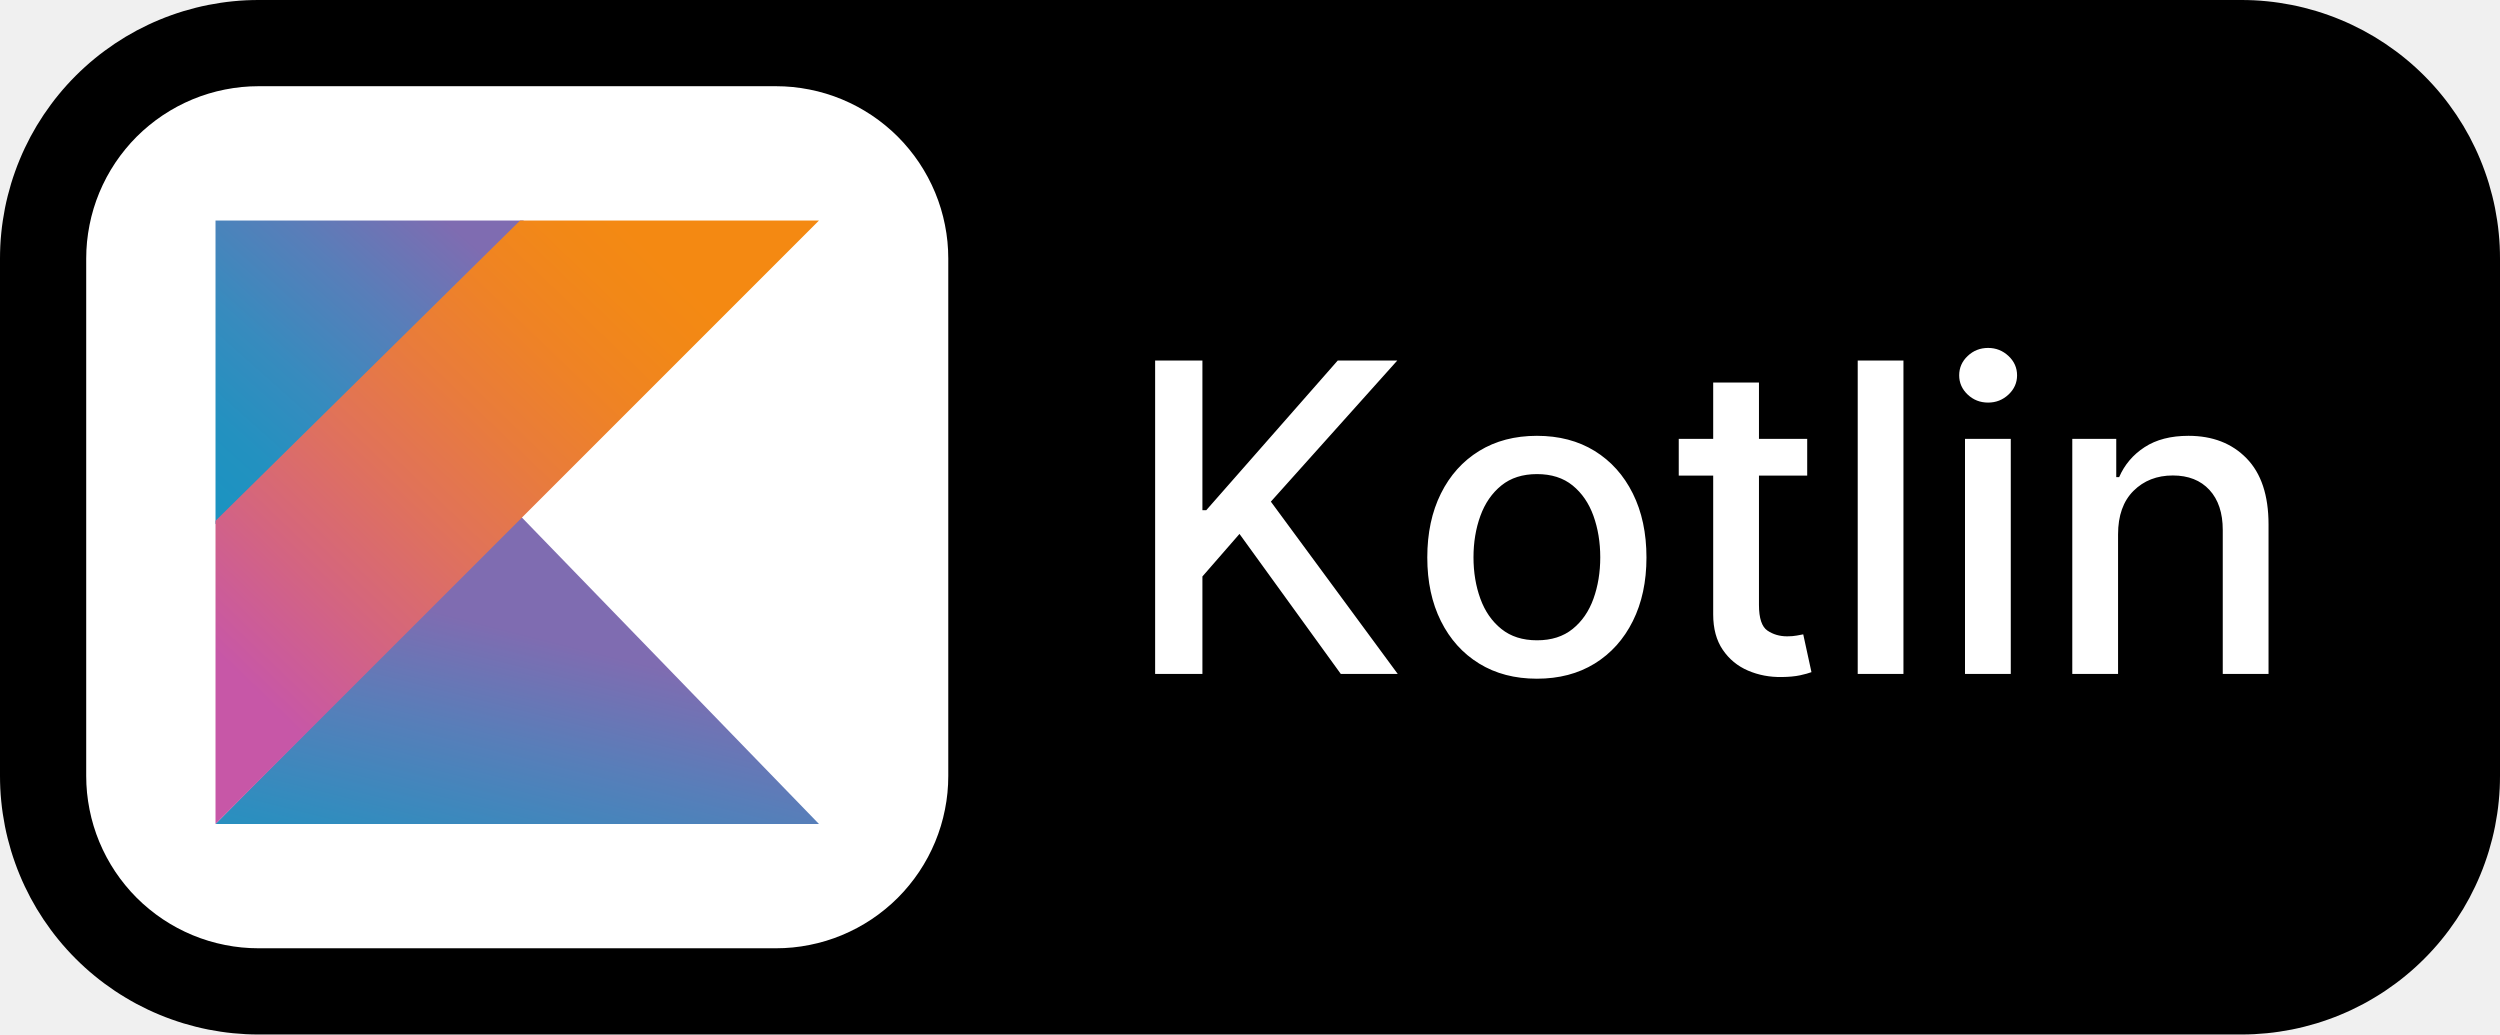
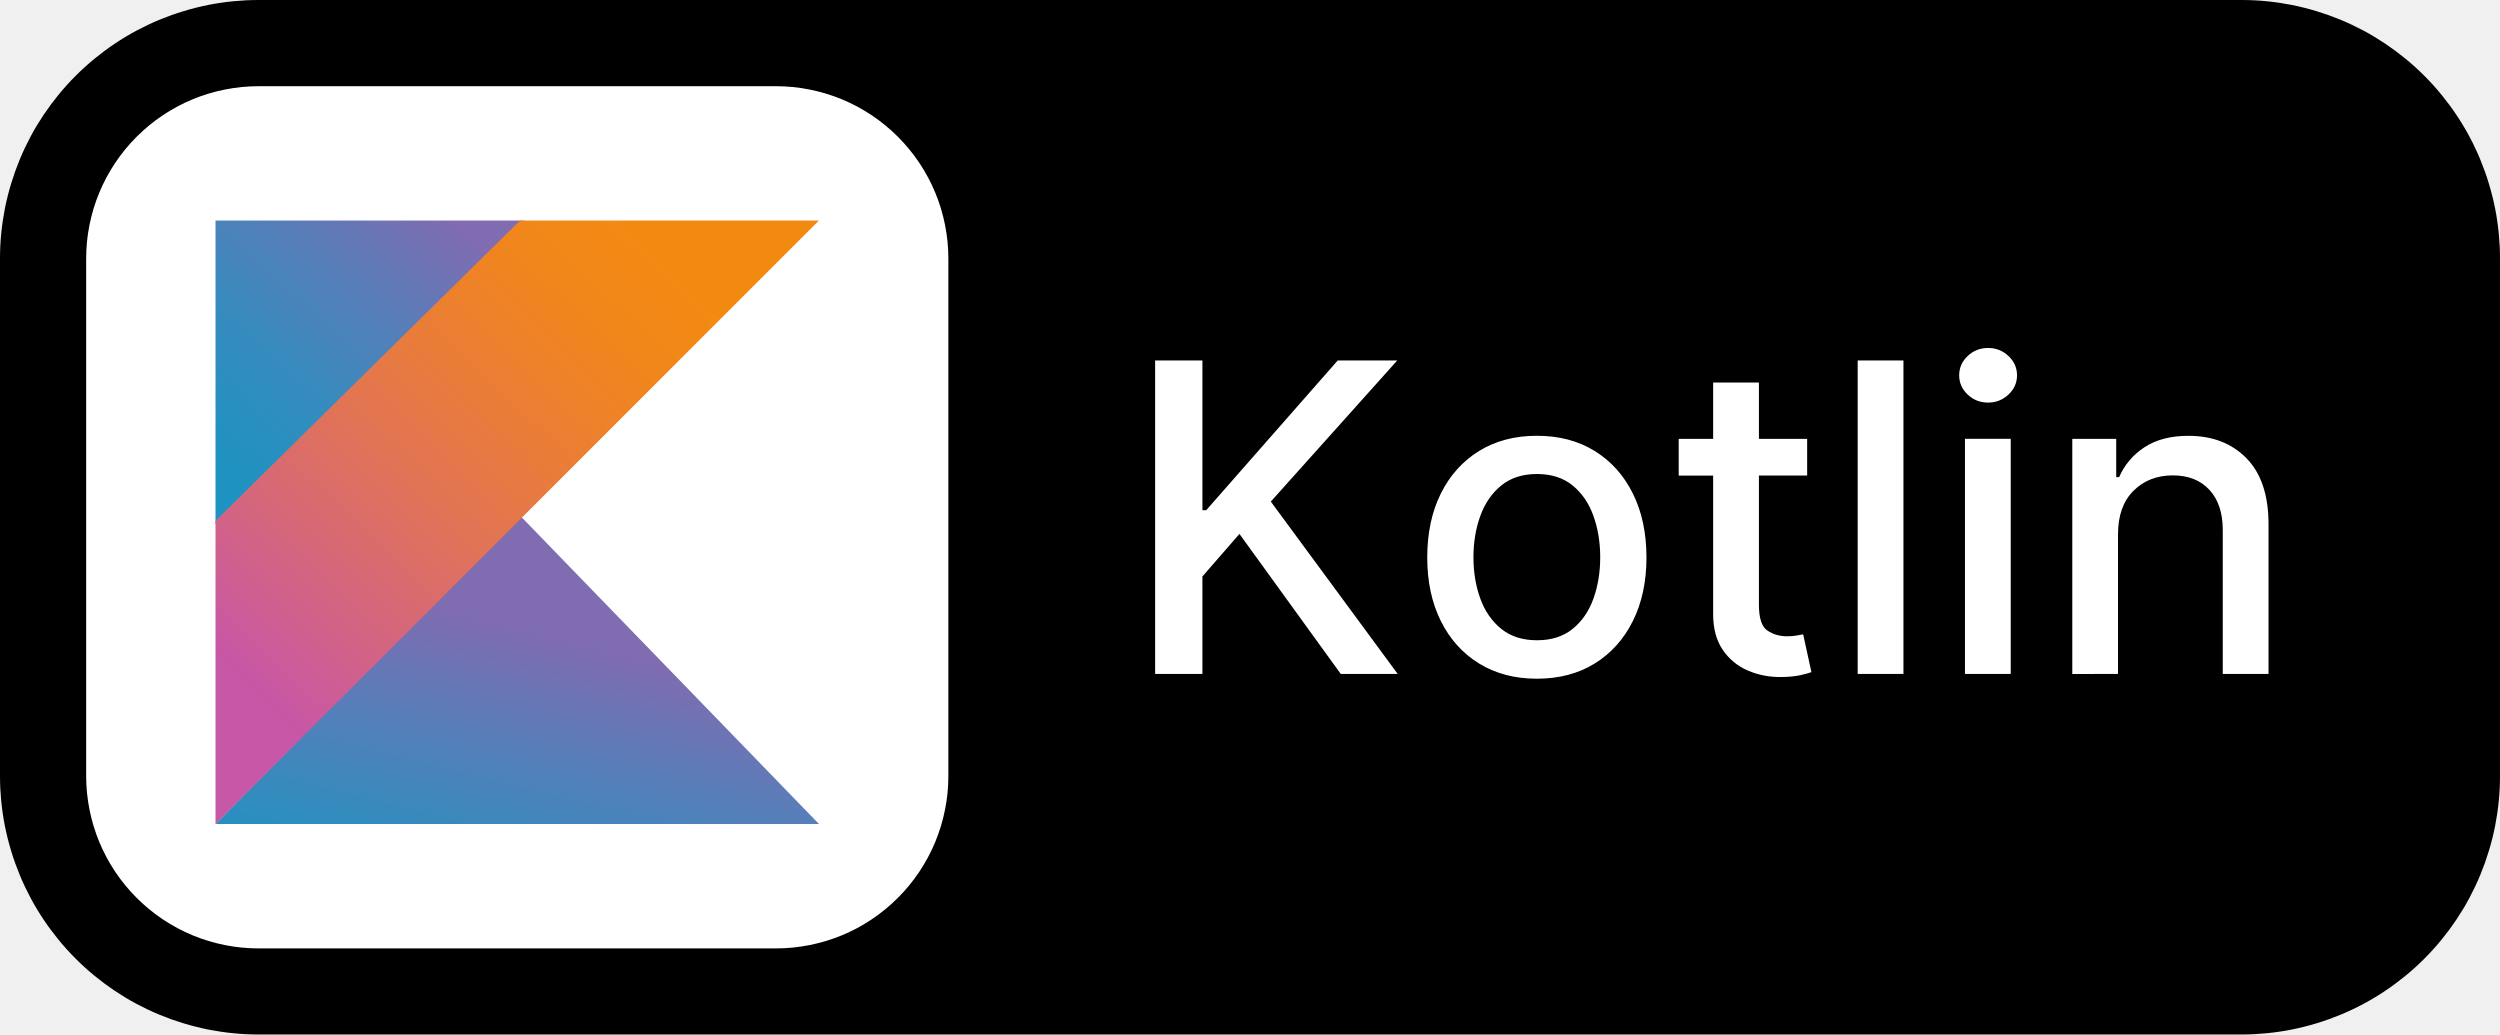
- <svg xmlns="http://www.w3.org/2000/svg" width="58px" height="24px" viewBox="0 0 58 24" version="1.1">
-   <defs>
-     <linearGradient x1="-0.182" y1="0.756" x2="0.616" y2="-0.129" id="gradient_1">
-       <stop offset="0%" stop-color="#1C93C1" />
-       <stop offset="16.3%" stop-color="#2391C0" />
-       <stop offset="40.4%" stop-color="#378BBE" />
-       <stop offset="69.6%" stop-color="#587EB9" />
-       <stop offset="99.5%" stop-color="#7F6CB1" />
-     </linearGradient>
-     <linearGradient x1="0.34" y1="1.324" x2="0.75" y2="0.494" id="gradient_2">
-       <stop offset="0%" stop-color="#1C93C1" />
-       <stop offset="21.6%" stop-color="#2D8EBF" />
-       <stop offset="64%" stop-color="#587EB9" />
-       <stop offset="99.5%" stop-color="#7F6CB1" />
-     </linearGradient>
-     <linearGradient x1="0.025" y1="0.744" x2="0.723" y2="0.017" id="gradient_3">
-       <stop offset="0%" stop-color="#C757A7" />
-       <stop offset="4.6%" stop-color="#CA5A9E" />
-       <stop offset="24.1%" stop-color="#D66779" />
-       <stop offset="42.8%" stop-color="#E17357" />
-       <stop offset="60%" stop-color="#E97C3A" />
-       <stop offset="75.6%" stop-color="#EF8324" />
-       <stop offset="88.8%" stop-color="#F28817" />
-       <stop offset="98.2%" stop-color="#F48912" />
-     </linearGradient>
-   </defs>
-   <g id="Group-63">
-     <g id="Group-54-Copy-2">
-       <path d="M5.999 0L52.001 0Q52.148 0 52.295 0.007Q52.442 0.014 52.589 0.029Q52.736 0.043 52.881 0.065Q53.027 0.087 53.171 0.115Q53.316 0.144 53.459 0.18Q53.602 0.216 53.742 0.258Q53.883 0.301 54.022 0.351Q54.161 0.4 54.297 0.457Q54.433 0.513 54.566 0.576Q54.699 0.639 54.829 0.708Q54.959 0.778 55.085 0.853Q55.211 0.929 55.334 1.011Q55.456 1.093 55.575 1.181Q55.693 1.268 55.807 1.362Q55.921 1.455 56.03 1.554Q56.139 1.653 56.243 1.757Q56.347 1.861 56.446 1.97Q56.545 2.079 56.638 2.193Q56.732 2.307 56.819 2.425Q56.907 2.544 56.989 2.666Q57.071 2.789 57.147 2.915Q57.222 3.041 57.292 3.171Q57.361 3.301 57.424 3.434Q57.487 3.567 57.543 3.703Q57.6 3.839 57.649 3.978Q57.699 4.117 57.742 4.258Q57.784 4.399 57.82 4.541Q57.856 4.684 57.885 4.829Q57.913 4.973 57.935 5.119Q57.957 5.264 57.971 5.411Q57.986 5.558 57.993 5.705Q58 5.852 58 5.999L58 18.001Q58 18.148 57.993 18.295Q57.986 18.442 57.971 18.589Q57.957 18.736 57.935 18.881Q57.913 19.027 57.885 19.171Q57.856 19.316 57.82 19.459Q57.784 19.602 57.742 19.742Q57.699 19.883 57.649 20.022Q57.6 20.161 57.543 20.297Q57.487 20.433 57.424 20.566Q57.361 20.699 57.292 20.829Q57.222 20.959 57.147 21.085Q57.071 21.211 56.989 21.334Q56.907 21.456 56.819 21.575Q56.732 21.693 56.638 21.807Q56.545 21.921 56.446 22.03Q56.347 22.139 56.243 22.243Q56.139 22.347 56.03 22.446Q55.921 22.545 55.807 22.638Q55.693 22.732 55.575 22.819Q55.456 22.907 55.334 22.989Q55.211 23.071 55.085 23.146Q54.959 23.222 54.829 23.292Q54.699 23.361 54.566 23.424Q54.433 23.487 54.297 23.543Q54.161 23.6 54.022 23.649Q53.883 23.699 53.742 23.742Q53.602 23.784 53.459 23.82Q53.316 23.856 53.171 23.885Q53.027 23.913 52.881 23.935Q52.736 23.957 52.589 23.971Q52.442 23.985 52.295 23.993Q52.148 24 52.001 24L5.999 24Q5.852 24 5.705 23.993Q5.558 23.985 5.411 23.971Q5.264 23.957 5.119 23.935Q4.973 23.913 4.829 23.885Q4.684 23.856 4.541 23.82Q4.399 23.784 4.258 23.742Q4.117 23.699 3.978 23.649Q3.839 23.6 3.703 23.543Q3.567 23.487 3.434 23.424Q3.301 23.361 3.171 23.292Q3.041 23.222 2.915 23.146Q2.789 23.071 2.666 22.989Q2.544 22.907 2.425 22.819Q2.307 22.732 2.193 22.638Q2.079 22.545 1.97 22.446Q1.861 22.347 1.757 22.243Q1.653 22.139 1.554 22.03Q1.455 21.921 1.362 21.807Q1.268 21.693 1.181 21.575Q1.093 21.456 1.011 21.334Q0.929 21.211 0.853 21.085Q0.778 20.959 0.708 20.829Q0.639 20.699 0.576 20.566Q0.513 20.433 0.457 20.297Q0.4 20.161 0.351 20.022Q0.301 19.883 0.258 19.742Q0.216 19.602 0.18 19.459Q0.144 19.316 0.115 19.171Q0.087 19.027 0.065 18.881Q0.043 18.736 0.029 18.589Q0.014 18.442 0.007 18.295Q0 18.148 0 18.001L0 5.999Q0 5.852 0.007 5.705Q0.014 5.558 0.029 5.411Q0.043 5.264 0.065 5.119Q0.087 4.973 0.115 4.829Q0.144 4.684 0.18 4.541Q0.216 4.399 0.258 4.258Q0.301 4.117 0.351 3.978Q0.4 3.839 0.457 3.703Q0.513 3.567 0.576 3.434Q0.639 3.301 0.708 3.171Q0.778 3.041 0.853 2.915Q0.929 2.789 1.011 2.666Q1.093 2.544 1.181 2.425Q1.268 2.307 1.362 2.193Q1.455 2.079 1.554 1.97Q1.653 1.861 1.757 1.757Q1.861 1.653 1.97 1.554Q2.079 1.455 2.193 1.362Q2.307 1.268 2.425 1.181Q2.544 1.093 2.666 1.011Q2.789 0.929 2.915 0.853Q3.041 0.778 3.171 0.708Q3.301 0.639 3.434 0.576Q3.567 0.513 3.703 0.457Q3.839 0.4 3.978 0.351Q4.117 0.301 4.258 0.258Q4.399 0.216 4.541 0.18Q4.684 0.144 4.829 0.115Q4.973 0.087 5.119 0.065Q5.264 0.043 5.411 0.029Q5.558 0.014 5.705 0.007Q5.852 0 5.999 0Z" id="Rectangle" fill="#000000" fill-rule="evenodd" stroke="none" />
-       <path d="M5.999 2L18.001 2Q18.198 2 18.393 2.019Q18.588 2.039 18.781 2.077Q18.974 2.115 19.162 2.172Q19.35 2.229 19.531 2.304Q19.713 2.38 19.886 2.472Q20.059 2.565 20.223 2.674Q20.386 2.783 20.538 2.908Q20.69 3.032 20.829 3.171Q20.968 3.31 21.092 3.462Q21.217 3.614 21.326 3.777Q21.435 3.941 21.528 4.114Q21.62 4.287 21.696 4.469Q21.771 4.65 21.828 4.838Q21.885 5.026 21.923 5.219Q21.962 5.412 21.981 5.607Q22 5.803 22 5.999L22 18.001Q22 18.198 21.981 18.393Q21.962 18.588 21.923 18.781Q21.885 18.974 21.828 19.162Q21.771 19.35 21.696 19.531Q21.62 19.713 21.528 19.886Q21.435 20.059 21.326 20.223Q21.217 20.386 21.092 20.538Q20.968 20.69 20.829 20.829Q20.69 20.968 20.538 21.092Q20.386 21.217 20.223 21.326Q20.059 21.435 19.886 21.528Q19.713 21.62 19.531 21.696Q19.35 21.771 19.162 21.828Q18.974 21.885 18.781 21.923Q18.588 21.962 18.393 21.981Q18.198 22 18.001 22L5.999 22Q5.803 22 5.607 21.981Q5.412 21.962 5.219 21.923Q5.026 21.885 4.838 21.828Q4.65 21.771 4.469 21.696Q4.287 21.62 4.114 21.528Q3.941 21.435 3.777 21.326Q3.614 21.217 3.462 21.092Q3.31 20.968 3.171 20.829Q3.032 20.69 2.908 20.538Q2.783 20.386 2.674 20.223Q2.565 20.059 2.472 19.886Q2.38 19.713 2.304 19.531Q2.229 19.35 2.172 19.162Q2.115 18.974 2.077 18.781Q2.039 18.588 2.019 18.393Q2 18.198 2 18.001L2 5.999Q2 5.803 2.019 5.607Q2.039 5.412 2.077 5.219Q2.115 5.026 2.172 4.838Q2.229 4.65 2.304 4.469Q2.38 4.287 2.472 4.114Q2.565 3.941 2.674 3.777Q2.783 3.614 2.908 3.462Q3.032 3.31 3.171 3.171Q3.31 3.032 3.462 2.908Q3.614 2.783 3.777 2.674Q3.941 2.565 4.114 2.472Q4.287 2.38 4.469 2.304Q4.65 2.229 4.838 2.172Q5.026 2.115 5.219 2.077Q5.412 2.039 5.607 2.019Q5.803 2 5.999 2Z" id="Rectangle-2" fill="#FFFFFF" fill-rule="evenodd" stroke="none" />
-       <g id="Kotlin" fill="#FFFFFF" transform="translate(26 6)">
-         <path d="M20.124 3.34Q19.847 3.34 19.65 3.154Q19.453 2.967 19.453 2.708Q19.453 2.445 19.65 2.259Q19.847 2.072 20.124 2.072Q20.398 2.072 20.597 2.259Q20.796 2.445 20.796 2.708Q20.796 2.967 20.597 3.154Q20.398 3.34 20.124 3.34ZM0.799 2.364L0.799 9.636L1.896 9.636L1.896 7.374L2.756 6.387L5.107 9.636L6.428 9.636L3.484 5.638L6.417 2.364L5.036 2.364L1.985 5.837L1.896 5.837L1.896 2.364L0.799 2.364ZM18.16 9.636L18.16 2.364L17.099 2.364L17.099 9.636L18.16 9.636ZM15.927 4.182L15.927 5.034L14.808 5.034L14.808 8.035Q14.808 8.496 15.005 8.63Q15.202 8.763 15.462 8.763Q15.589 8.763 15.685 8.745Q15.781 8.727 15.835 8.717L16.026 9.594Q15.934 9.629 15.762 9.667Q15.589 9.704 15.337 9.707Q14.918 9.714 14.554 9.558Q14.19 9.402 13.968 9.075Q13.746 8.749 13.746 8.255L13.746 5.034L12.947 5.034L12.947 4.182L13.746 4.182L13.746 2.875L14.808 2.875L14.808 4.182L15.927 4.182ZM8.317 9.395Q8.888 9.746 9.656 9.746Q10.426 9.746 10.996 9.395Q11.566 9.043 11.882 8.409Q12.198 7.776 12.198 6.934Q12.198 6.085 11.882 5.45Q11.566 4.814 10.996 4.462Q10.426 4.111 9.656 4.111Q8.888 4.111 8.317 4.462Q7.745 4.814 7.429 5.45Q7.113 6.085 7.113 6.934Q7.113 7.776 7.429 8.409Q7.745 9.043 8.317 9.395ZM23.139 9.636L23.139 6.398Q23.139 5.744 23.498 5.387Q23.857 5.031 24.41 5.031Q24.95 5.031 25.259 5.366Q25.568 5.702 25.568 6.295L25.568 9.636L26.63 9.636L26.63 6.167Q26.63 5.155 26.12 4.633Q25.611 4.111 24.773 4.111Q24.158 4.111 23.755 4.374Q23.352 4.636 23.164 5.07L23.097 5.07L23.097 4.182L22.077 4.182L22.077 9.636L23.139 9.636ZM19.588 9.636L19.588 4.182L20.65 4.182L20.65 9.636L19.588 9.636ZM10.485 8.592Q10.16 8.855 9.659 8.855Q9.158 8.855 8.832 8.592Q8.505 8.33 8.345 7.891Q8.185 7.452 8.185 6.93Q8.185 6.408 8.345 5.968Q8.505 5.528 8.832 5.263Q9.158 4.999 9.659 4.999Q10.16 4.999 10.485 5.263Q10.81 5.528 10.968 5.968Q11.126 6.408 11.126 6.93Q11.126 7.452 10.968 7.891Q10.81 8.33 10.485 8.592Z" />
-       </g>
-     </g>
-     <g id="Kotlin" transform="translate(5 5.116333)">
-       <path d="M0 0L7.153 0L0 7.044L0 0Z" id="Shape" fill="url(#gradient_1)" stroke="none" />
-       <path d="M14 14L7.066 6.847L0 14L14 14Z" id="Shape" fill="url(#gradient_2)" stroke="none" />
-       <path d="M0 14L14 0L7.066 0L0 6.967L0 14Z" id="Shape" fill="url(#gradient_3)" stroke="none" />
-     </g>
+ <svg xmlns="http://www.w3.org/2000/svg" height="24" viewBox="0 0 58 24" width="58">
+   <linearGradient id="a" x1="-.182" x2=".616" y1=".756" y2="-.129">
+     <stop offset="0" stop-color="#1c93c1" />
+     <stop offset=".163" stop-color="#2391c0" />
+     <stop offset=".404" stop-color="#378bbe" />
+     <stop offset=".696" stop-color="#587eb9" />
+     <stop offset=".995" stop-color="#7f6cb1" />
+   </linearGradient>
+   <linearGradient id="b" x1=".34" x2=".75" y1="1.324" y2=".494">
+     <stop offset="0" stop-color="#1c93c1" />
+     <stop offset=".216" stop-color="#2d8ebf" />
+     <stop offset=".64" stop-color="#587eb9" />
+     <stop offset=".995" stop-color="#7f6cb1" />
+   </linearGradient>
+   <linearGradient id="c" x1=".025" x2=".723" y1=".744" y2=".017">
+     <stop offset="0" stop-color="#c757a7" />
+     <stop offset=".046" stop-color="#ca5a9e" />
+     <stop offset=".241" stop-color="#d66779" />
+     <stop offset=".428" stop-color="#e17357" />
+     <stop offset=".6" stop-color="#e97c3a" />
+     <stop offset=".756" stop-color="#ef8324" />
+     <stop offset=".888" stop-color="#f28817" />
+     <stop offset=".982" stop-color="#f48912" />
+   </linearGradient>
+   <path d="m5.999 0h46.002q.147 0 .294.007.147.007.294.022.147.014.292.036.146.022.29.05.144.029.287.065.143.036.284.079.141.043.28.092.139.05.275.106.136.056.269.119.133.063.263.132.13.069.256.145.126.076.249.158.122.082.241.17.118.088.232.181.114.093.223.192.109.099.213.203.104.104.203.213.099.109.192.223.093.114.181.232.088.118.17.241.082.122.158.249.076.126.145.256.07.13.132.263.063.133.119.269.056.136.106.275.05.139.092.28.043.141.079.284.036.143.065.287.029.144.05.29.022.146.036.292.014.147.022.294.007.147.007.294v12.002q0 .147-.007.294-.007.147-.022.294-.014.147-.036.292-.022.146-.05.29-.029.144-.065.287-.036.143-.079.284-.043.141-.092.28-.05.139-.106.275-.056.136-.119.269-.063.133-.132.263-.069.13-.145.256-.076.126-.158.249-.082.122-.17.241-.088.118-.181.232-.093.114-.192.223-.099.109-.203.213-.104.104-.213.203-.109.099-.223.192-.114.093-.232.181-.118.088-.241.17-.122.082-.249.158-.126.076-.256.145-.13.07-.263.132-.133.063-.269.119-.136.056-.275.106-.139.05-.28.092-.141.043-.284.079-.143.036-.287.065-.144.029-.29.05-.146.022-.292.036-.147.014-.294.022-.147.007-.294.007h-46.002q-.147 0-.294-.007-.147-.007-.294-.022-.147-.014-.292-.036-.146-.022-.29-.05-.144-.029-.287-.065-.143-.036-.284-.079-.141-.043-.28-.092-.139-.05-.275-.106-.136-.056-.269-.119-.133-.063-.263-.132-.13-.069-.256-.145-.126-.076-.249-.158-.122-.082-.241-.17-.118-.088-.232-.181-.114-.093-.223-.192-.109-.099-.213-.203-.104-.104-.203-.213-.099-.109-.192-.223-.093-.114-.181-.232-.088-.118-.17-.241-.082-.122-.158-.249-.076-.126-.145-.256-.069-.13-.132-.263-.063-.133-.119-.269-.056-.136-.106-.275-.05-.139-.092-.28-.043-.141-.079-.284-.036-.143-.065-.287-.029-.144-.05-.29-.022-.146-.036-.292-.014-.147-.022-.294-.007-.147-.007-.294v-12.002q0-.147.007-.294.007-.147.022-.294.014-.147.036-.292.022-.146.05-.29.029-.144.065-.287.036-.143.079-.284.043-.141.092-.28.05-.139.106-.275.056-.136.119-.269.063-.133.132-.263.069-.13.145-.256.076-.126.158-.249.082-.122.17-.241.088-.118.181-.232.093-.114.192-.223.099-.109.203-.213.104-.104.213-.203.109-.099.223-.192.114-.093.232-.181.118-.088.241-.17.122-.082.249-.158.126-.076.256-.145.13-.069.263-.132.133-.063.269-.119.136-.056.275-.106.139-.05.28-.092.141-.043.284-.079.143-.036.287-.065.144-.029.29-.05.146-.022.292-.036.147-.014.294-.022.147-.007.294-.007z" fill-rule="evenodd" />
+   <path d="m5.999 2h12.002q.197 0 .392.019.196.019.388.058.193.038.381.095.188.057.37.132.181.075.355.168.173.093.337.202.163.109.315.234.152.125.291.264.139.139.264.291.125.152.234.315.109.163.202.337.093.173.168.355.075.181.132.369.057.188.095.381.038.193.058.388.019.196.019.392v12.002q0 .197-.019.392-.019.196-.058.388-.038.193-.095.381-.057.188-.132.37-.075.181-.168.355-.093.173-.202.337-.109.163-.234.315-.125.152-.264.291-.139.139-.291.264-.152.125-.315.234-.163.109-.337.202-.173.093-.355.168-.182.075-.37.132-.188.057-.381.095-.193.038-.388.058-.196.019-.392.019h-12.002q-.196 0-.392-.019-.196-.019-.388-.058-.193-.038-.381-.095-.188-.057-.369-.132-.181-.075-.355-.168-.173-.093-.337-.202-.163-.109-.315-.234-.152-.125-.291-.264-.139-.139-.264-.291-.125-.152-.234-.315-.109-.163-.202-.337-.093-.173-.168-.355-.075-.182-.132-.37-.057-.188-.095-.381-.038-.193-.058-.388-.019-.196-.019-.392v-12.002q0-.196.019-.392.019-.196.058-.388.038-.193.095-.381.057-.188.132-.369.075-.181.168-.355.093-.173.202-.337.109-.163.234-.315.125-.152.264-.291.139-.139.291-.264.152-.125.315-.234.163-.109.337-.202.173-.093.355-.168.181-.075.369-.132.188-.057.381-.095.193-.038.388-.058.196-.019.392-.019z" fill="#fff" fill-rule="evenodd" />
+   <path d="m20.124 3.34q-.277 0-.474-.186-.197-.186-.197-.446 0-.263.197-.449.197-.186.474-.186.273 0 .472.186.199.186.199.449 0 .259-.199.446-.199.186-.472.186zm-19.325-.977v7.273h1.097v-2.262l.859-.987 2.351 3.249h1.321l-2.944-3.999 2.933-3.274h-1.381l-3.05 3.473h-.089v-3.473zm17.361 7.273v-7.273h-1.062v7.273zm-2.234-5.455v.852h-1.119v3.001q0 .462.197.595.197.133.456.133.128 0 .224-.018.096-.018.149-.028l.192.877q-.092.036-.265.073-.172.037-.424.041-.419.007-.783-.149-.364-.156-.586-.483-.222-.327-.222-.82v-3.221h-.799v-.852h.799v-1.307h1.062v1.307zm-7.61 5.213q.572.352 1.339.352.771 0 1.341-.352.57-.352.886-.985.316-.634.316-1.476 0-.849-.316-1.484-.316-.636-.886-.987-.57-.352-1.341-.352-.767 0-1.339.352-.572.352-.888.987-.316.636-.316 1.484 0 .842.316 1.476.316.634.888.985zm14.822.241v-3.239q0-.653.359-1.01.359-.357.913-.357.54 0 .849.336.309.336.309.929v3.342h1.062v-3.469q0-1.012-.51-1.534-.51-.522-1.348-.522-.614 0-1.017.263-.403.263-.591.696h-.068v-.888h-1.019v5.455zm-3.551 0v-5.455h1.062v5.455zm-9.103-1.044q-.325.263-.826.263-.501 0-.827-.263-.327-.263-.487-.701-.16-.439-.16-.961 0-.522.16-.962.16-.44.487-.705.327-.265.827-.265.501 0 .826.265.325.265.483.705.158.44.158.962 0 .522-.158.961-.158.439-.483.701z" fill="#fff" transform="translate(26 6)" />
+   <g transform="translate(5 5.116333)">
+     <path d="m0 0h7.153l-7.153 7.044z" fill="url(#a)" />
+     <path d="m14 14-6.934-7.153-7.066 7.153z" fill="url(#b)" />
+     <path d="m0 14 14-14h-6.934l-7.066 6.967z" fill="url(#c)" />
  </g>
</svg>
